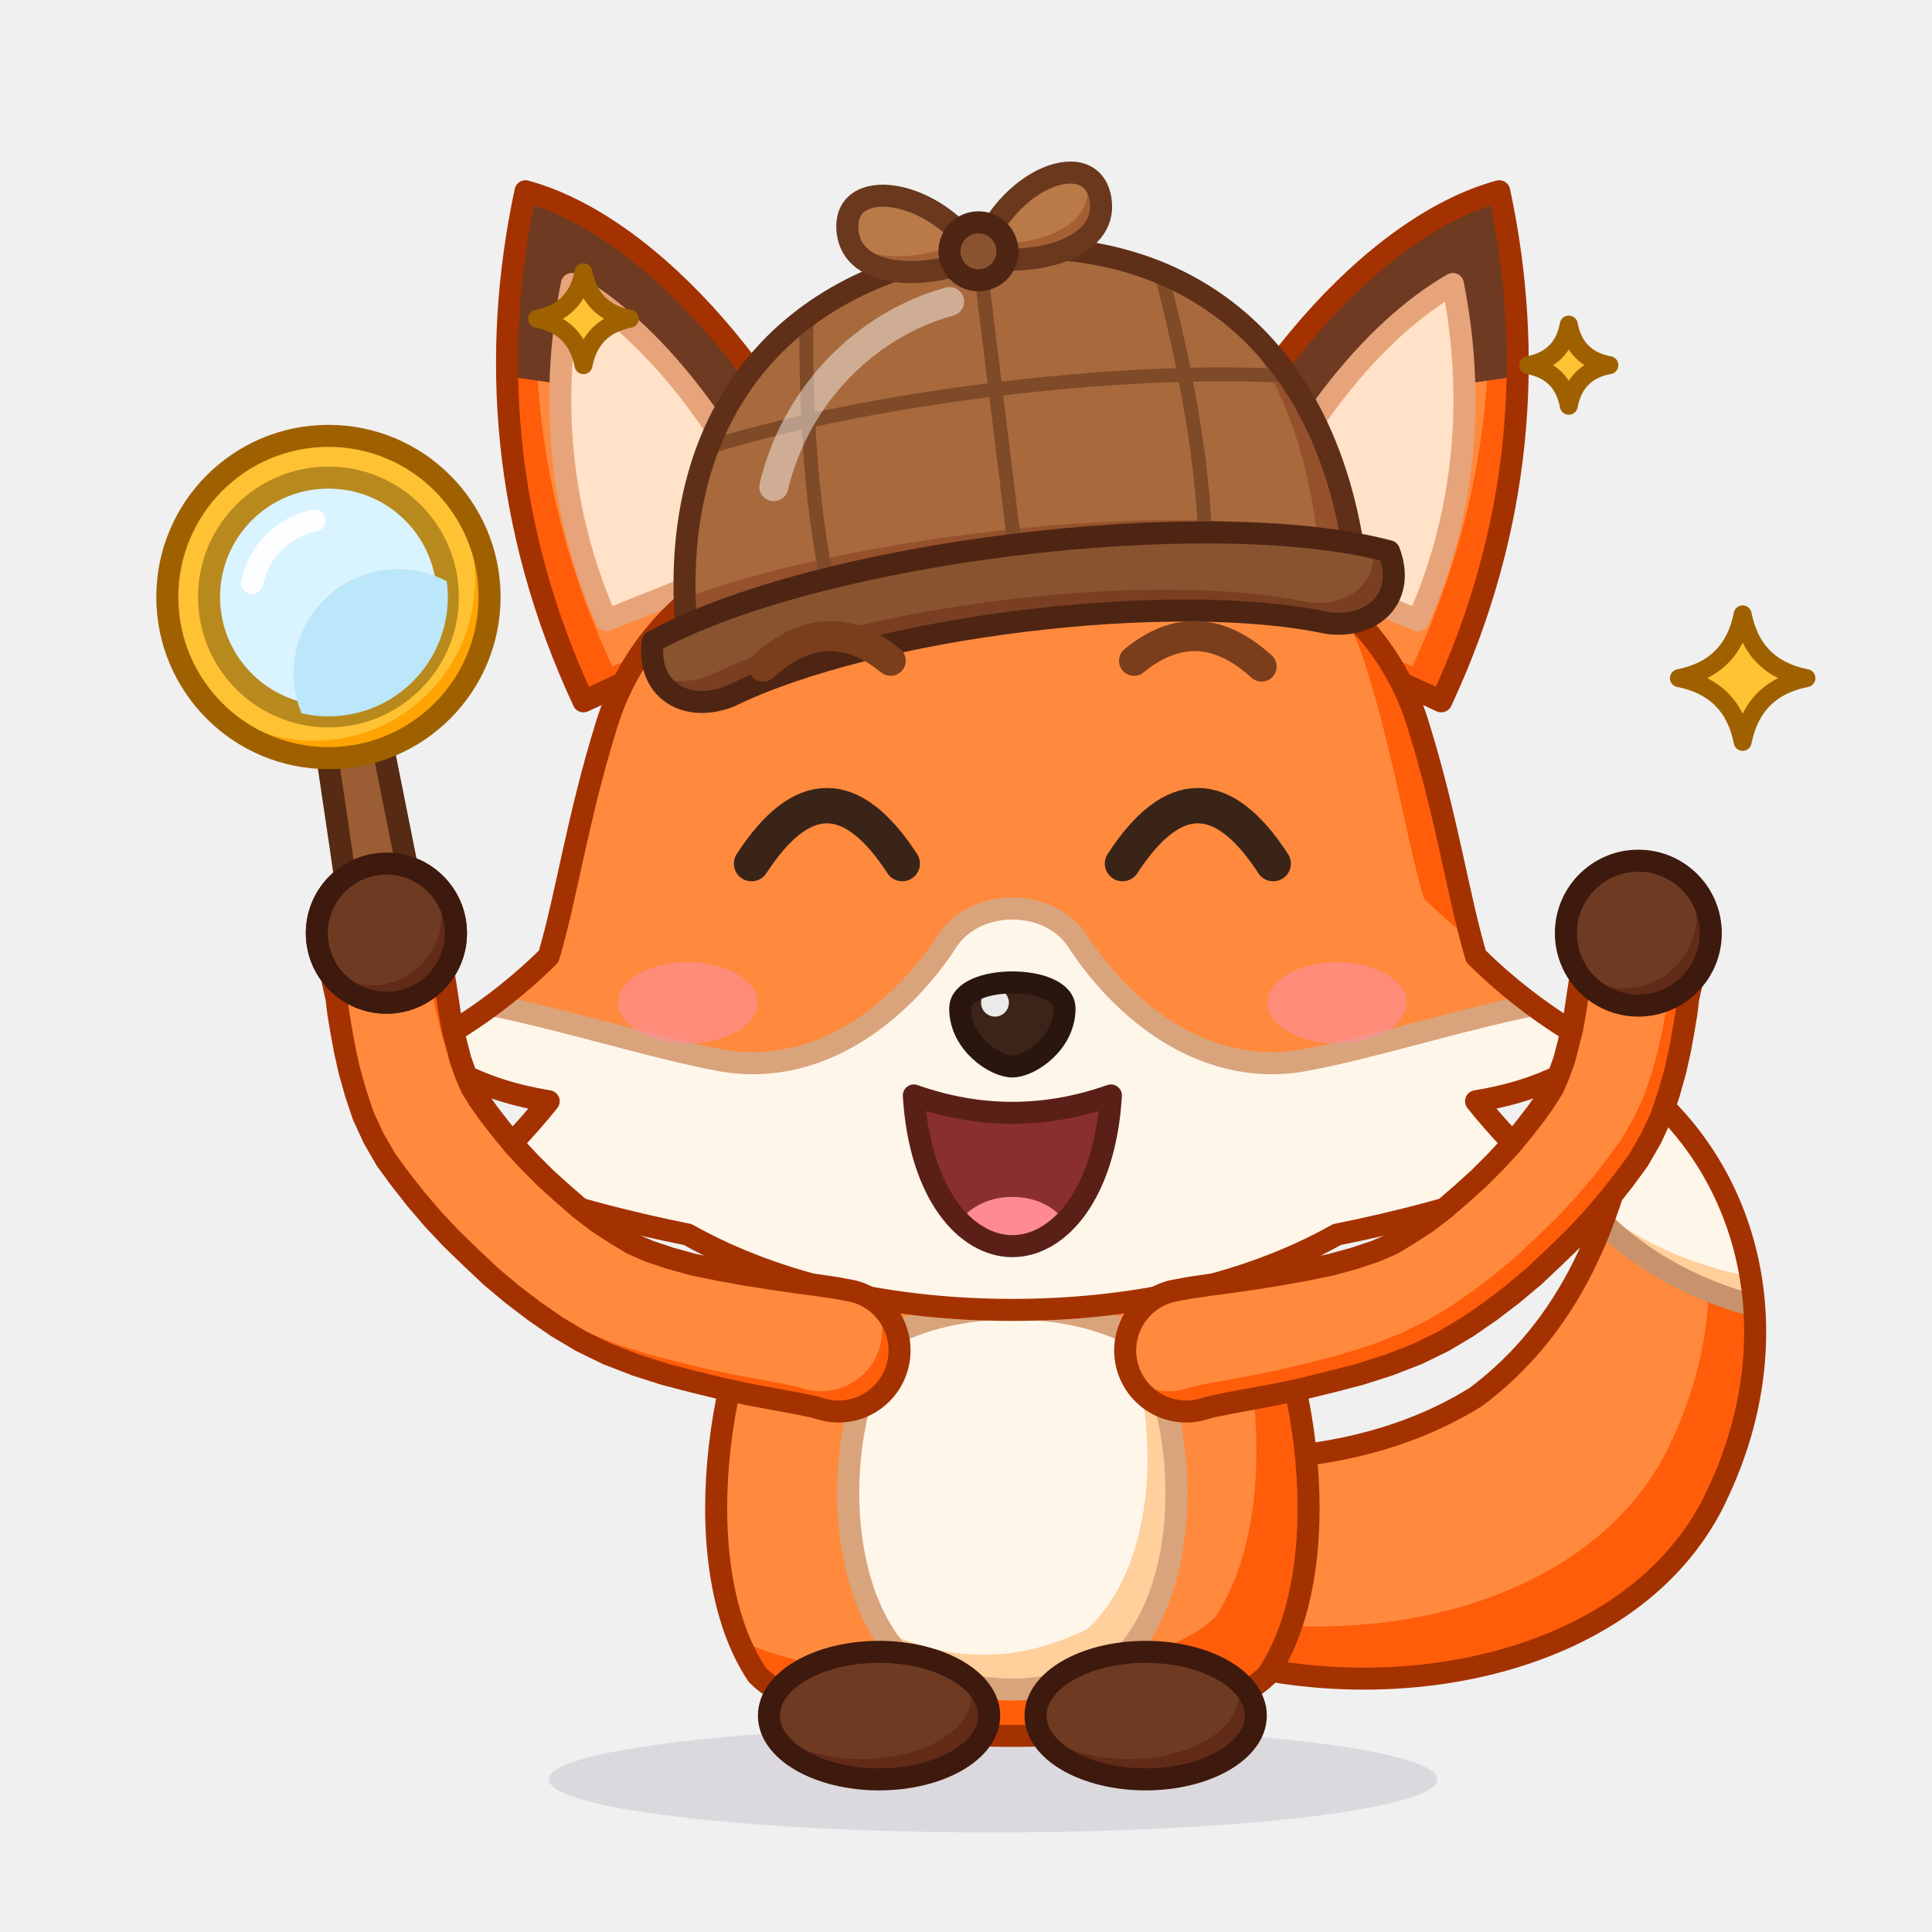
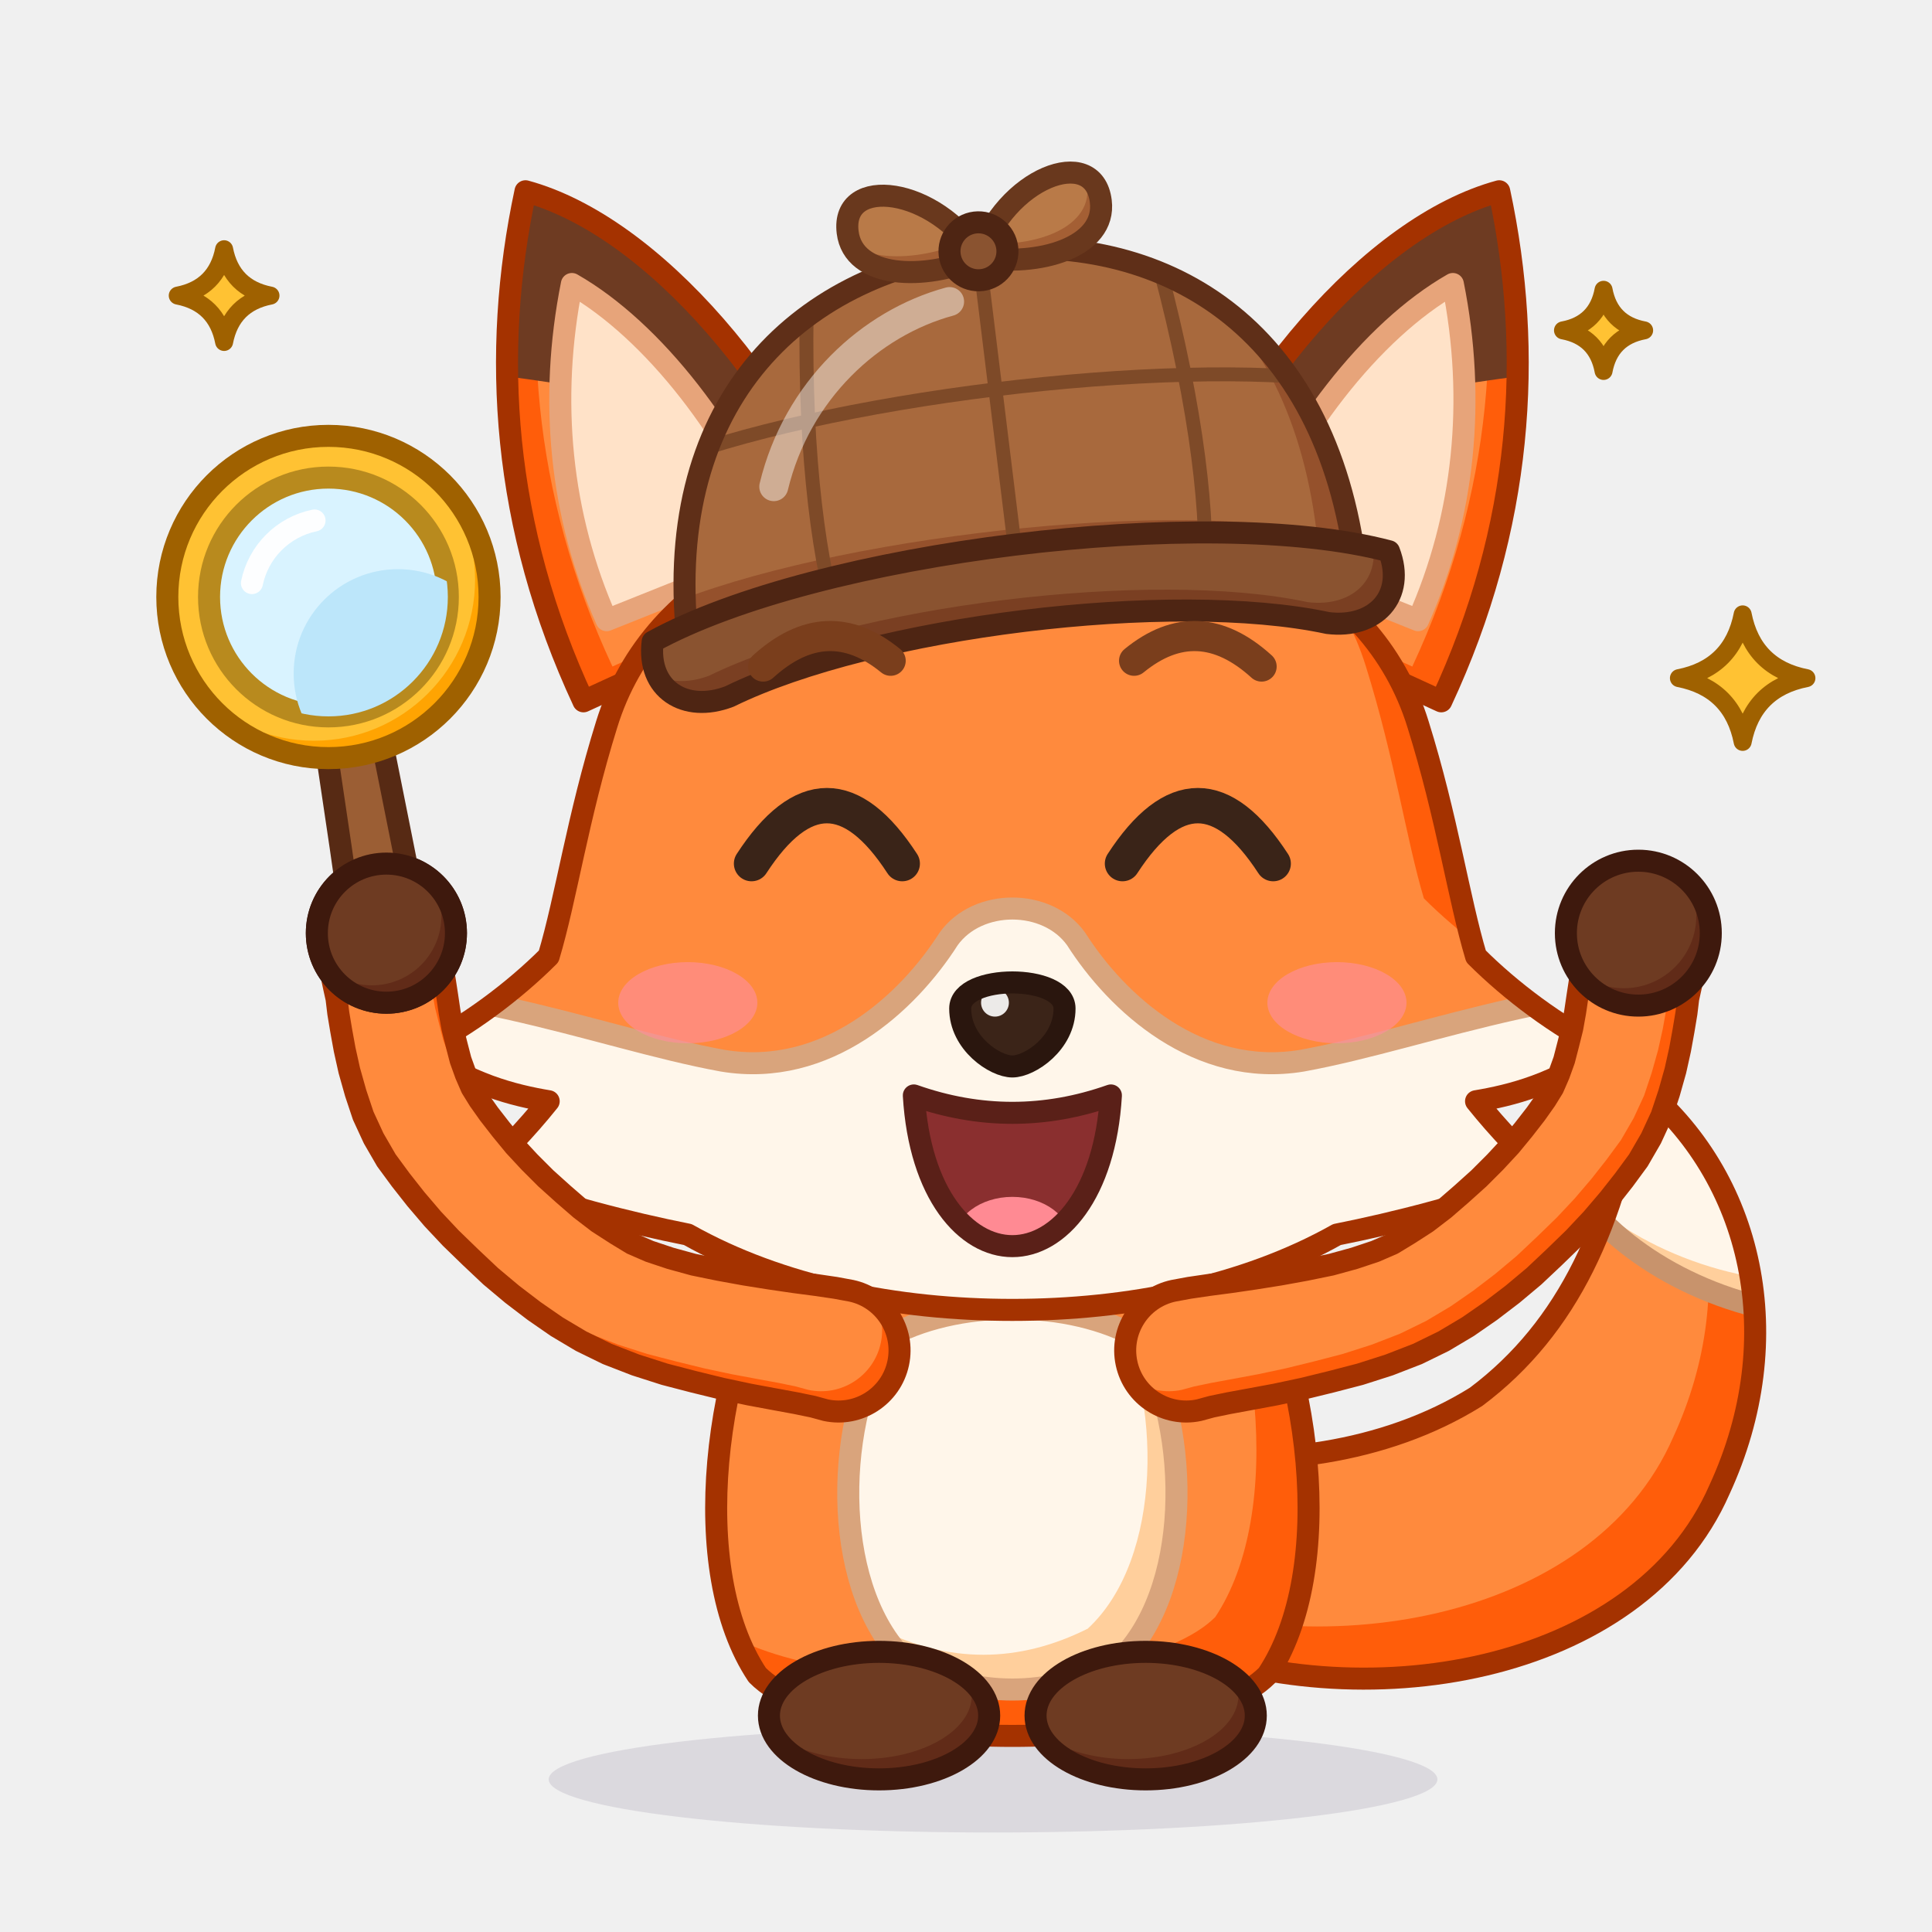
<svg xmlns="http://www.w3.org/2000/svg" width="200" height="200" viewBox="0 0 200 200">
  <defs>
    <path id="a" d="M70,-40 L150,-40 L150,36 C130,38 112,30 102,20 C94,12 88,0 84,-40Z" />
    <clipPath id="b">
      <use href="#a" />
    </clipPath>
    <path id="c" d="M26,92 C60,106 108,98 122,66 C134,40 128,12 108,-4 C104,20 96,38 80,50 C64,60 44,62 28,60 Z" />
    <clipPath id="d">
      <use href="#c" />
    </clipPath>
    <path id="e" d="M-22,40 C-31,56 -31,84 -18,96 C-6,102 6,102 18,96 C31,84 31,56 22,40 C10,33 -10,33 -22,40 Z" />
    <clipPath id="f">
      <use href="#e" />
    </clipPath>
    <path id="g" d="M-38,20 C-52,44 -56,80 -44,98 C-30,112 30,112 44,98 C56,80 52,44 38,20 Z" />
    <clipPath id="h">
      <use href="#g" />
    </clipPath>
    <path id="i" d="M-42,105 A19,11 0 1 0 -4,105 A19,11 0 1 0 -42,105Z" />
    <clipPath id="j">
      <use href="#i" />
    </clipPath>
    <path id="k" d="M4,105 A19,11 0 1 0 42,105 A19,11 0 1 0 4,105Z" />
    <clipPath id="l">
      <use href="#k" />
    </clipPath>
    <path id="m" d="M30,-200 L130,-200 L130,-126 C112,-130 92,-128 40,-118Z" />
    <path id="n" d="M40,-96 C48,-116 62,-134 76,-142 C80,-122 78,-102 70,-84 Z" />
    <path id="o" d="M26,-92 C38,-124 62,-152 84,-158 C90,-130 88,-100 74,-70 Z" />
    <clipPath id="p">
      <use href="#o" />
    </clipPath>
    <path id="q" d="M-130,70 L-130,-20 C-100,-24 -72,-12 -50,-8 C-32,-5 -18,-18 -11,-29 C-6,-36 6,-36 11,-29 C18,-18 32,-5 50,-8 C72,-12 100,-24 130,-20 L130,70 Z" />
    <clipPath id="r">
      <use href="#q" />
    </clipPath>
    <path id="s" d="M0,-104 C34,-104 62,-92 70,-66 C75,-50 77,-36 80,-26 C86,-20 94,-14 102,-10 C94,-4 86,-2 80,-1 C84,4 88,8 92,12 C78,17 66,20 56,22 C40,31 20,35 0,35 C-20,35 -40,31 -56,22 C-66,20 -78,17 -92,12 C-88,8 -84,4 -80,-1 C-86,-2 -94,-4 -102,-10 C-94,-14 -86,-20 -80,-26 C-77,-36 -75,-50 -70,-66 C-62,-92 -34,-104 0,-104Z" />
    <clipPath id="t">
      <use href="#s" />
    </clipPath>
    <path id="u" d="M-58,-86 C-58,-128 -32,-148 0,-148 C32,-148 58,-128 58,-86 C30,-95 -30,-95 -58,-86 Z" />
    <clipPath id="v">
      <use href="#u" />
    </clipPath>
    <path id="w" d="M-64,-88 C-34,-100 34,-100 64,-88 C66,-80 60,-75 52,-77 C26,-86 -26,-86 -52,-77 C-60,-75 -66,-80 -64,-88 Z" />
    <clipPath id="x">
      <use href="#w" />
    </clipPath>
    <path id="y" d="M0,-147 C-6,-160 -22,-164 -22,-154 C-22,-146 -10,-144 0,-147 Z" />
    <clipPath id="z">
      <use href="#y" />
    </clipPath>
    <path id="aa" d="M0,-147 C6,-160 22,-164 22,-154 C22,-146 10,-144 0,-147 Z" />
    <clipPath id="ab">
      <use href="#aa" />
    </clipPath>
    <path id="ac" d="M-5,-148 A5,5 0 1 0 5,-148 A5,5 0 1 0 -5,-148Z" />
    <path id="ad" d="M-10,23 A10,7.5 0 1 0 10,23 A10,7.5 0 1 0 -10,23Z" />
    <path id="ae" d="M-17,-2 Q0,4 17,-2 C16,15 8,24 0,24 C-8,24 -16,15 -17,-2Z" />
    <clipPath id="af">
      <use href="#ae" />
    </clipPath>
    <path id="ag" d="M-9,-17 C-9,-23 9,-23 9,-17 C9,-11 3,-7 0,-7 C-3,-7 -9,-11 -9,-17Z" />
    <path id="ah" d="M-27.8,31.7 L-30.5,31.2 L-33.9,30.7 L-37.7,30.2 L-41.8,29.6 L-46.2,28.9 L-50.6,28.1 L-55,27.2 L-59,26.1 L-62.6,24.9 L-65.6,23.6 L-68.4,21.9 L-71.5,19.9 L-74.5,17.6 L-77.5,15 L-80.5,12.3 L-83.3,9.5 L-85.9,6.7 L-88.2,3.9 L-90.3,1.2 L-92,-1.2 L-93.3,-3.3 L-94.3,-5.6 L-95.2,-8.1 L-95.9,-10.8 L-96.6,-13.6 L-97.1,-16.4 L-97.5,-19.1 L-97.9,-21.7 L-98.3,-24.1 L-98.7,-26.1 A9.5,9.5 0 0 0 -117.3,-21.9 L-117.3,-21.9 L-117,-20.5 L-116.6,-18.7 L-116.3,-16.2 L-115.8,-13.2 L-115.2,-9.9 L-114.4,-6.3 L-113.3,-2.4 L-112,1.5 L-110.2,5.4 L-108,9.2 L-105.5,12.6 L-102.9,15.9 L-100,19.3 L-96.9,22.6 L-93.5,25.9 L-90,29.2 L-86.3,32.3 L-82.5,35.2 L-78.6,37.9 L-74.4,40.4 L-69.9,42.6 L-65,44.5 L-60,46.1 L-55,47.4 L-50.1,48.6 L-45.4,49.6 L-41.1,50.4 L-37.3,51.1 L-34.4,51.7 L-32.2,52.3 A10.5,10.5 0 0 0 -27.8,31.7Z" />
    <clipPath id="ai">
      <use href="#ah" />
    </clipPath>
    <path id="aj" d="M-120,-30 A12,12 0 1 0 -96,-30 A12,12 0 1 0 -120,-30Z" />
    <clipPath id="ak">
      <use href="#aj" />
    </clipPath>
    <path id="al" d="M-118.6,-63.1 L-115.9,-44.9 L-113.3,-26.7 A5.8,5.8 0 0 0 -101.9,-28.6 L-101.9,-28.6 L-105.5,-46.7 L-109.1,-64.7 A4.8,4.8 0 0 0 -118.6,-63.1Z" />
    <clipPath id="am">
      <use href="#al" />
    </clipPath>
    <path id="an" d="M-145.8,-88 A27.8,27.8 0 1 0 -90.2,-88 A27.8,27.8 0 1 0 -145.8,-88Z" />
    <clipPath id="ao">
      <use href="#an" />
    </clipPath>
    <path id="ap" d="M-138.6,-88 A20.6,20.6 0 1 0 -97.4,-88 A20.6,20.6 0 1 0 -138.6,-88Z" />
    <clipPath id="aq">
      <use href="#ap" />
    </clipPath>
    <path id="ar" d="M32.2,52.3 L34.4,51.7 L37.3,51.1 L41.1,50.4 L45.4,49.6 L50.1,48.6 L55,47.4 L60,46.1 L65,44.5 L69.9,42.6 L74.4,40.4 L78.6,37.9 L82.5,35.2 L86.3,32.3 L90,29.2 L93.5,25.9 L96.9,22.6 L100,19.3 L102.9,15.9 L105.5,12.6 L108,9.2 L110.2,5.4 L112,1.5 L113.3,-2.4 L114.4,-6.3 L115.2,-9.9 L115.8,-13.2 L116.3,-16.2 L116.6,-18.7 L117,-20.5 L117.3,-21.9 A9.5,9.5 0 0 0 98.7,-26.1 L98.7,-26.1 L98.3,-24.1 L97.9,-21.7 L97.5,-19.1 L97.1,-16.4 L96.6,-13.6 L95.9,-10.8 L95.2,-8.1 L94.3,-5.6 L93.3,-3.3 L92,-1.2 L90.3,1.2 L88.2,3.9 L85.9,6.7 L83.3,9.5 L80.5,12.3 L77.5,15 L74.5,17.6 L71.5,19.9 L68.4,21.9 L65.6,23.6 L62.6,24.9 L59,26.1 L55,27.2 L50.6,28.1 L46.2,28.9 L41.8,29.6 L37.7,30.2 L33.9,30.7 L30.5,31.2 L27.8,31.7 A10.5,10.5 0 0 0 32.2,52.3Z" />
    <clipPath id="as">
      <use href="#ar" />
    </clipPath>
    <path id="at" d="M95.5,-30 A12.5,12.5 0 1 0 120.5,-30 A12.5,12.5 0 1 0 95.5,-30Z" />
    <clipPath id="au">
      <use href="#at" />
    </clipPath>
    <path id="av" d="M126,-85 Q127.8,-75.8 137,-74 Q127.8,-72.2 126,-63 Q124.2,-72.2 115,-74 Q124.2,-75.8 126,-85Z" />
-     <path id="aw" d="M-74,-144 Q-72.7,-137.3 -66,-136 Q-72.7,-134.7 -74,-128 Q-75.3,-134.7 -82,-136 Q-75.3,-137.3 -74,-144Z" />
-     <path id="ax" d="M96,-135 Q97.1,-129.1 103,-128 Q97.1,-126.9 96,-121 Q94.9,-126.9 89,-128 Q94.9,-129.1 96,-135Z" />
+     <path id="aw" d="M-136,-148 Q-134.7,-141.3 -128,-140 Q-134.7,-138.7 -136,-132 Q-137.3,-138.7 -144,-140 Q-137.3,-141.3 -136,-148Z" />
+     <path id="ax" d="M102,-141 Q103.1,-135.1 109,-134 Q103.1,-132.9 102,-127 Q100.9,-132.9 95,-134 Q100.9,-135.1 102,-141Z" />
  </defs>
  <ellipse cx="102.8" cy="184.2" rx="46" ry="5.5" fill="#5A4A70" opacity=".14" />
  <g transform="translate(104.8 114.6) scale(0.6)">
    <g clip-path="url(#d)">
      <use href="#c" fill="#FF5D0A" />
      <use href="#c" fill="#FF8A3D" transform="translate(-8 -9)" />
    </g>
    <g clip-path="url(#d)">
      <g clip-path="url(#b)">
        <use href="#a" fill="#FFCF9C" />
        <use href="#a" fill="#FFF6EA" transform="translate(-5 -6)" />
      </g>
      <use href="#a" fill="none" stroke="#C8936C" stroke-width="3.8" stroke-linejoin="round" />
    </g>
    <use href="#c" fill="none" stroke="#A43200" stroke-width="3.8" stroke-linejoin="round" />
    <g clip-path="url(#h)">
      <use href="#g" fill="#FF5D0A" />
      <use href="#g" fill="#FF8A3D" transform="translate(-9 -10)" />
    </g>
    <g clip-path="url(#h)">
      <g clip-path="url(#f)">
        <use href="#e" fill="#FFCF9C" />
        <use href="#e" fill="#FFF6EA" transform="translate(-5 -6)" />
      </g>
      <use href="#e" fill="none" stroke="#D9A47C" stroke-width="3.8" stroke-linejoin="round" />
    </g>
    <use href="#g" fill="none" stroke="#A43200" stroke-width="3.8" stroke-linejoin="round" />
    <g clip-path="url(#j)">
      <use href="#i" fill="#612B18" />
      <use href="#i" fill="#6E3B22" transform="translate(-3 -3.5)" />
    </g>
    <use href="#i" fill="none" stroke="#3E190D" stroke-width="3.8" stroke-linejoin="round" />
    <g clip-path="url(#l)">
      <use href="#k" fill="#612B18" />
      <use href="#k" fill="#6E3B22" transform="translate(-3 -3.5)" />
    </g>
    <use href="#k" fill="none" stroke="#3E190D" stroke-width="3.8" stroke-linejoin="round" />
    <g transform="scale(1 1)">
      <g clip-path="url(#p)">
        <use href="#o" fill="#FF5D0A" />
        <use href="#o" fill="#FF8A3D" transform="translate(-5 -6)" />
      </g>
      <g clip-path="url(#p)">
        <use href="#m" fill="#6E3B22" />
        <use href="#n" fill="#FFE2C8" />
        <use href="#n" fill="none" stroke="#E7A47A" stroke-width="3.8" stroke-linejoin="round" />
      </g>
      <use href="#o" fill="none" stroke="#A43200" stroke-width="3.8" stroke-linejoin="round" />
    </g>
    <g transform="scale(-1 1)">
      <g clip-path="url(#p)">
        <use href="#o" fill="#FF5D0A" />
        <use href="#o" fill="#FF8A3D" transform="translate(-5 -6)" />
      </g>
      <g clip-path="url(#p)">
        <use href="#m" fill="#6E3B22" />
        <use href="#n" fill="#FFE2C8" />
        <use href="#n" fill="none" stroke="#E7A47A" stroke-width="3.8" stroke-linejoin="round" />
      </g>
      <use href="#o" fill="none" stroke="#A43200" stroke-width="3.8" stroke-linejoin="round" />
    </g>
    <g clip-path="url(#t)">
      <use href="#s" fill="#FF5D0A" />
      <use href="#s" fill="#FF8A3D" transform="translate(-9 -10)" />
    </g>
    <g clip-path="url(#t)">
      <g clip-path="url(#r)">
        <use href="#q" fill="#FFCF9C" />
        <use href="#q" fill="#FFF6EA" transform="translate(-4 -6)" />
      </g>
      <use href="#q" fill="none" stroke="#D9A47C" stroke-width="3.8" stroke-linejoin="round" />
    </g>
    <path d="M-46,-90 C-34,-98 -20,-101 -8,-101" fill="none" stroke="#FFFFFF" stroke-width="6" stroke-linecap="round" opacity="0.5" />
    <use href="#s" fill="none" stroke="#A43200" stroke-width="3.8" stroke-linejoin="round" />
    <g transform="rotate(-7 0 -100)">
      <g clip-path="url(#v)">
        <use href="#u" fill="#95512C" />
        <use href="#u" fill="#A8693D" transform="translate(-6 -7)" />
      </g>
      <g clip-path="url(#v)">
        <path d="M-30,-146 C-34,-120 -34,-100 -32,-88" fill="none" stroke="#7E4A28" stroke-width="2.4" stroke-linecap="round" stroke-linejoin="round" />
        <path d="M0,-150 L0,-88" fill="none" stroke="#7E4A28" stroke-width="2.4" stroke-linecap="round" stroke-linejoin="round" />
        <path d="M30,-146 C34,-120 34,-100 32,-88" fill="none" stroke="#7E4A28" stroke-width="2.4" stroke-linecap="round" stroke-linejoin="round" />
        <path d="M-60,-118 C-30,-126 30,-126 60,-118" fill="none" stroke="#7E4A28" stroke-width="2.4" stroke-linecap="round" stroke-linejoin="round" />
      </g>
      <path d="M-40,-112 C-34,-128 -20,-138 -6,-140" fill="none" stroke="#FFFFFF" stroke-width="5" stroke-linecap="round" opacity="0.45" />
      <use href="#u" fill="none" stroke="#5F2F18" stroke-width="3.8" stroke-linejoin="round" />
      <g clip-path="url(#x)">
        <use href="#w" fill="#7A3F22" />
        <use href="#w" fill="#8A5330" transform="translate(-3 -4)" />
      </g>
      <use href="#w" fill="none" stroke="#4E2513" stroke-width="3.8" stroke-linejoin="round" />
      <g clip-path="url(#z)">
        <use href="#y" fill="#A45F34" />
        <use href="#y" fill="#B97A48" transform="translate(-2 -3)" />
      </g>
      <use href="#y" fill="none" stroke="#69381D" stroke-width="3.8" stroke-linejoin="round" />
      <g clip-path="url(#ab)">
        <use href="#aa" fill="#A45F34" />
        <use href="#aa" fill="#B97A48" transform="translate(-2 -3)" />
      </g>
      <use href="#aa" fill="none" stroke="#69381D" stroke-width="3.8" stroke-linejoin="round" />
      <use href="#ac" fill="#8A5330" />
      <use href="#ac" fill="none" stroke="#4E2513" stroke-width="3.8" stroke-linejoin="round" />
    </g>
    <path d="M-45,-42 Q-32,-62 -19,-42" fill="none" stroke="#3A2418" stroke-width="6.1" stroke-linecap="round" stroke-linejoin="round" />
    <path d="M19,-42 Q32,-62 45,-42" fill="none" stroke="#3A2418" stroke-width="6.1" stroke-linecap="round" stroke-linejoin="round" />
    <path d="M-43,-76 Q-32,-86 -21,-77" fill="none" stroke="#7A3E1C" stroke-width="5.2" stroke-linecap="round" stroke-linejoin="round" />
    <path d="M21,-77 Q32,-86 43,-76" fill="none" stroke="#7A3E1C" stroke-width="5.2" stroke-linecap="round" stroke-linejoin="round" />
    <ellipse cx="-56" cy="-18" rx="12" ry="7" fill="#FF8E9A" opacity="0.65" />
    <ellipse cx="56" cy="-18" rx="12" ry="7" fill="#FF8E9A" opacity="0.65" />
    <use href="#ae" fill="#8A2F2F" />
    <g clip-path="url(#af)">
      <use href="#ad" fill="#FF8A93" />
    </g>
    <use href="#ae" fill="none" stroke="#5A2018" stroke-width="3.8" stroke-linejoin="round" />
    <use href="#ag" fill="#3B2418" />
    <circle cx="-3" cy="-18" r="2.4" fill="#FFFFFF" opacity="0.9" />
    <use href="#ag" fill="none" stroke="#2A160E" stroke-width="3.8" stroke-linejoin="round" />
    <g clip-path="url(#ai)">
      <use href="#ah" fill="#FF5D0A" />
      <use href="#ah" fill="#FF8A3D" transform="translate(-3 -3.5)" />
    </g>
    <use href="#ah" fill="none" stroke="#A43200" stroke-width="3.8" stroke-linejoin="round" />
    <g clip-path="url(#ak)">
      <use href="#aj" fill="#612B18" />
      <use href="#aj" fill="#6E3B22" transform="translate(-2.5 -3)" />
    </g>
    <use href="#aj" fill="none" stroke="#3E190D" stroke-width="3.8" stroke-linejoin="round" />
    <g clip-path="url(#am)">
      <use href="#al" fill="#894825" />
      <use href="#al" fill="#9B5E34" transform="translate(-2 -2.5)" />
    </g>
    <use href="#al" fill="none" stroke="#572A14" stroke-width="3.8" stroke-linejoin="round" />
    <g clip-path="url(#ao)">
      <use href="#an" fill="#FFA402" />
      <use href="#an" fill="#FFC233" transform="translate(-2.5 -3)" />
    </g>
    <use href="#an" fill="none" stroke="#9F6100" stroke-width="3.8" stroke-linejoin="round" />
    <use href="#ap" fill="#D9F3FF" />
    <use href="#ap" fill="none" stroke="#B88A1E" stroke-width="3.8" stroke-linejoin="round" />
    <g clip-path="url(#aq)">
      <circle cx="-106" cy="-74.8" r="18" fill="#BCE6FA" />
    </g>
    <path d="M-131.2,-90.4 A13.9,13.9 0 0 1 -120.4,-101.2" fill="none" stroke="#FFFFFF" stroke-width="3.8" stroke-linecap="round" opacity="0.95" />
    <g clip-path="url(#ak)">
      <use href="#aj" fill="#612B18" />
      <use href="#aj" fill="#6E3B22" transform="translate(-2.5 -3)" />
    </g>
    <use href="#aj" fill="none" stroke="#3E190D" stroke-width="3.8" stroke-linejoin="round" />
    <g clip-path="url(#as)">
      <use href="#ar" fill="#FF5D0A" />
      <use href="#ar" fill="#FF8A3D" transform="translate(-3 -3.5)" />
    </g>
    <use href="#ar" fill="none" stroke="#A43200" stroke-width="3.8" stroke-linejoin="round" />
    <g clip-path="url(#au)">
      <use href="#at" fill="#612B18" />
      <use href="#at" fill="#6E3B22" transform="translate(-2.5 -3)" />
    </g>
    <use href="#at" fill="none" stroke="#3E190D" stroke-width="3.8" stroke-linejoin="round" />
    <use href="#av" fill="#FFC233" />
    <use href="#av" fill="none" stroke="#9F6100" stroke-width="3.1" stroke-linejoin="round" />
    <use href="#aw" fill="#FFC233" />
    <use href="#aw" fill="none" stroke="#9F6100" stroke-width="3.1" stroke-linejoin="round" />
    <use href="#ax" fill="#FFC233" />
    <use href="#ax" fill="none" stroke="#9F6100" stroke-width="3.1" stroke-linejoin="round" />
  </g>
</svg>
